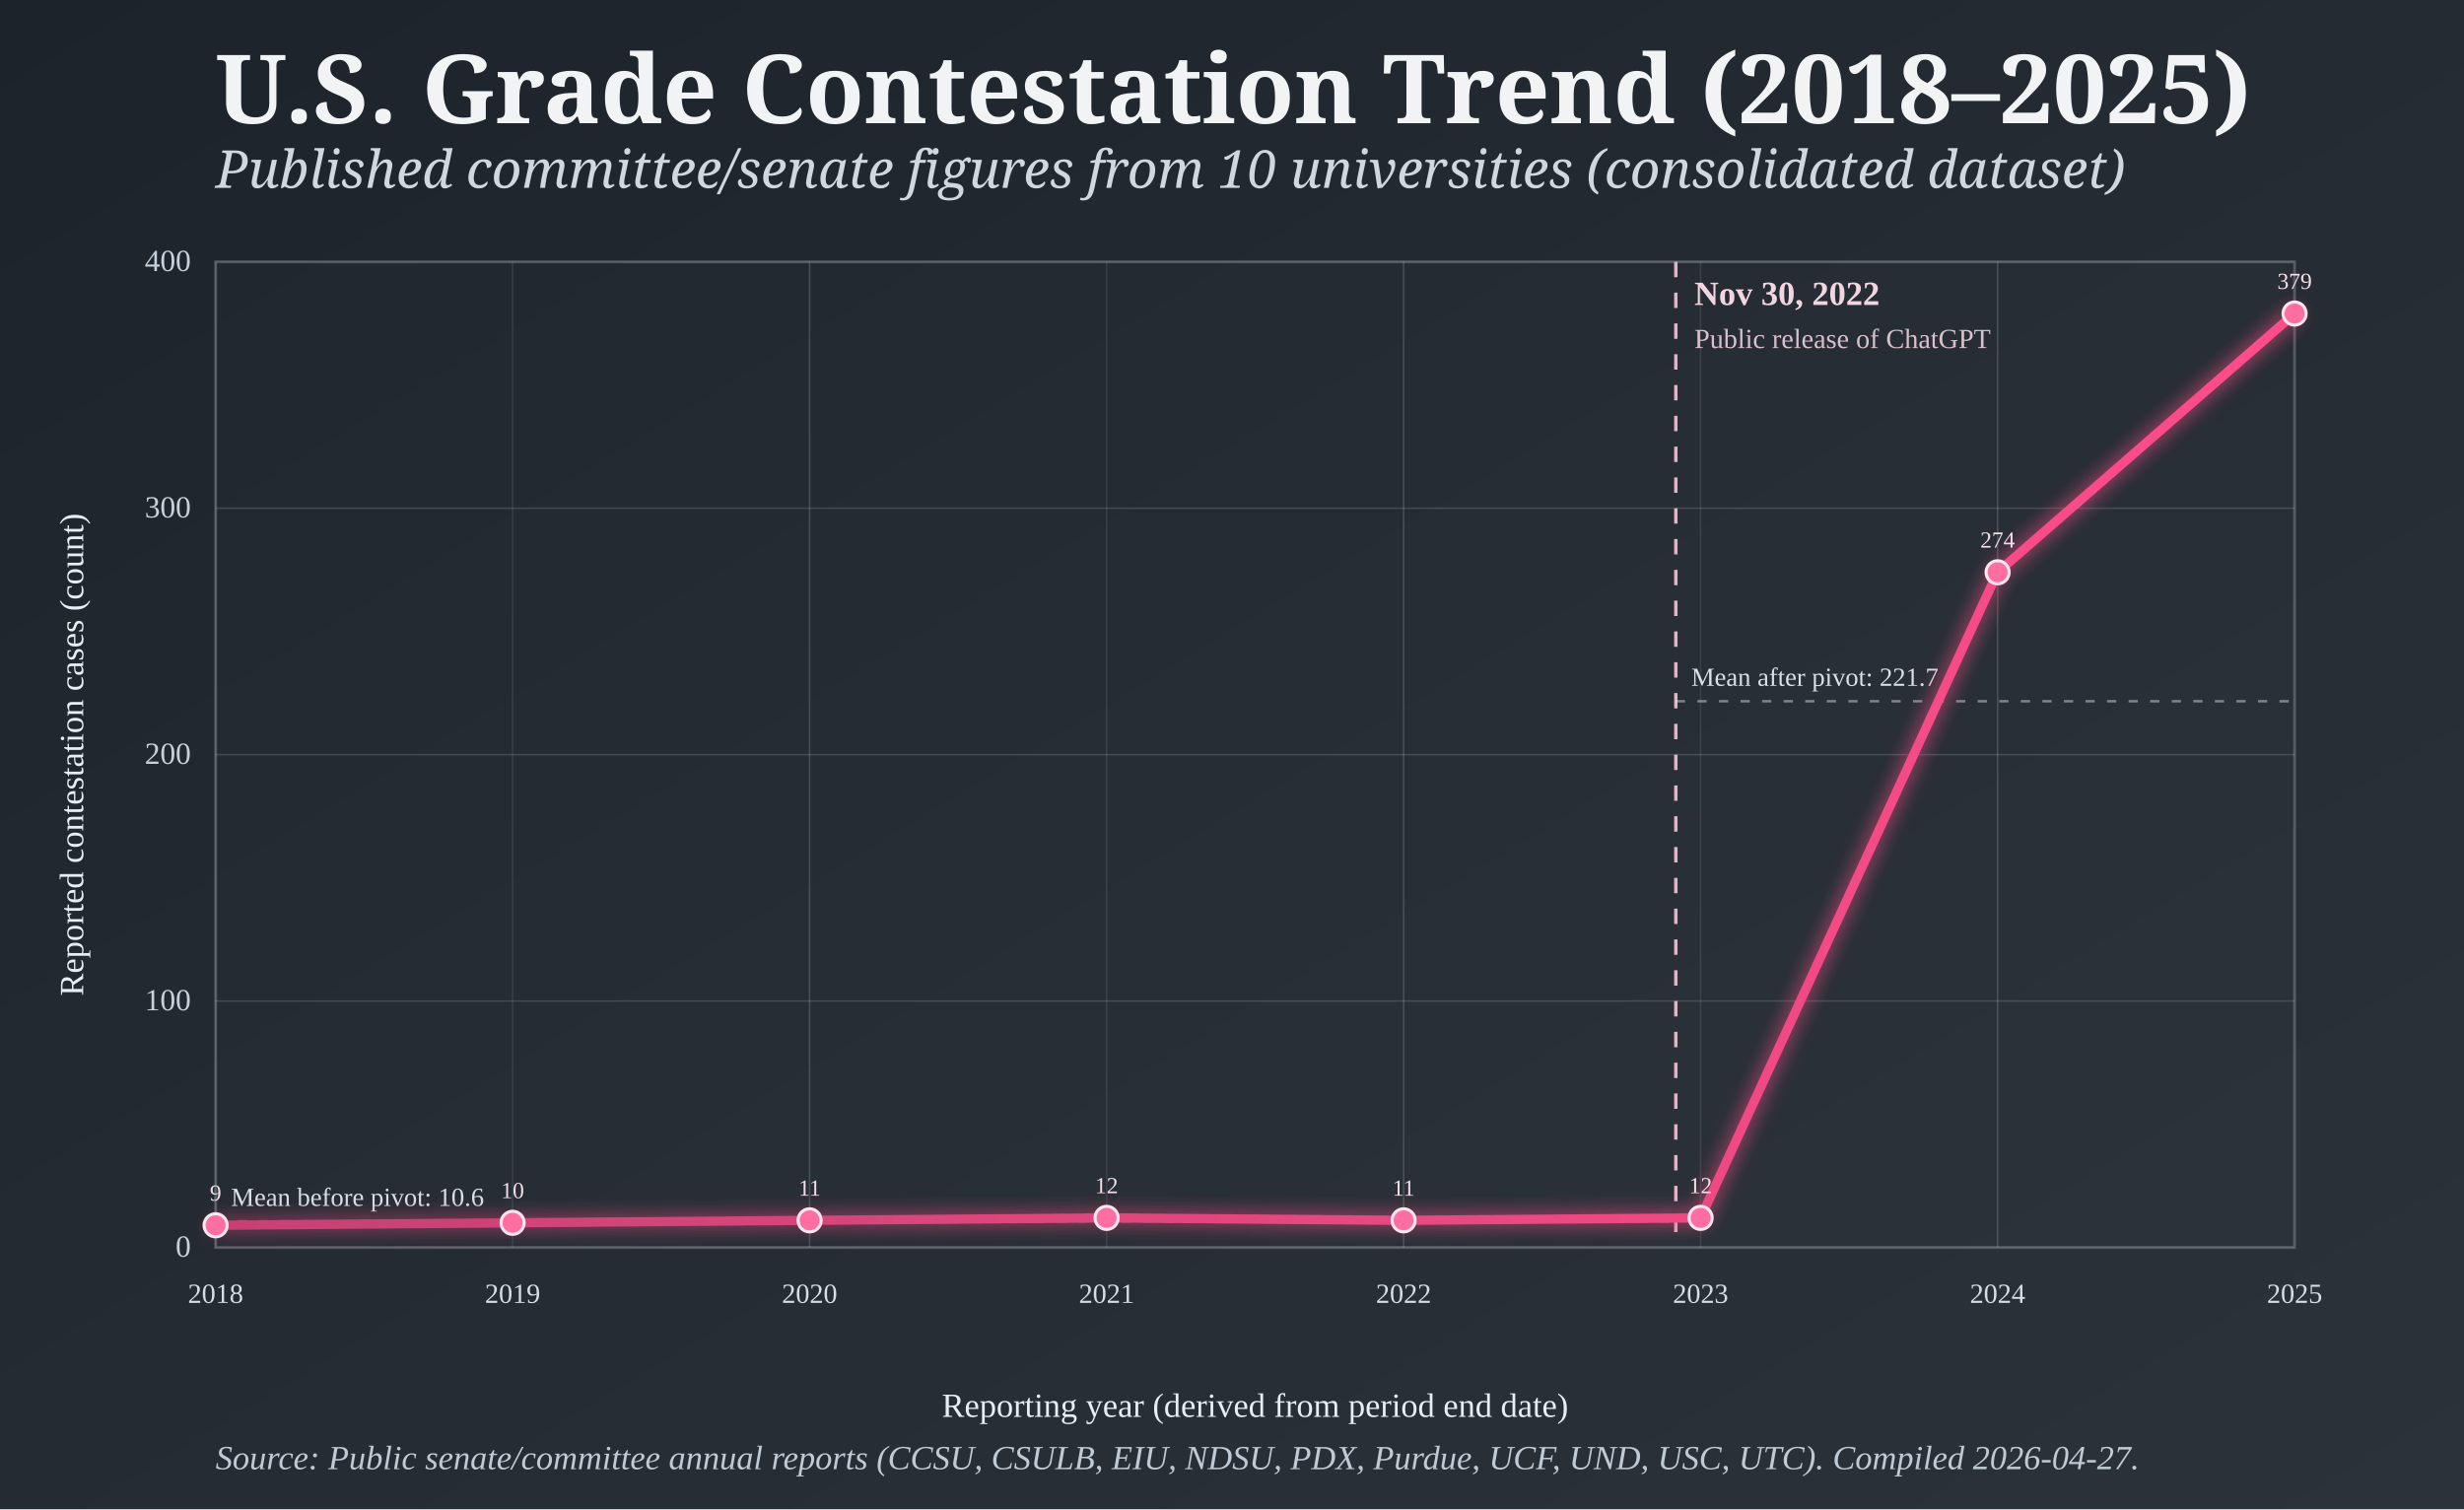
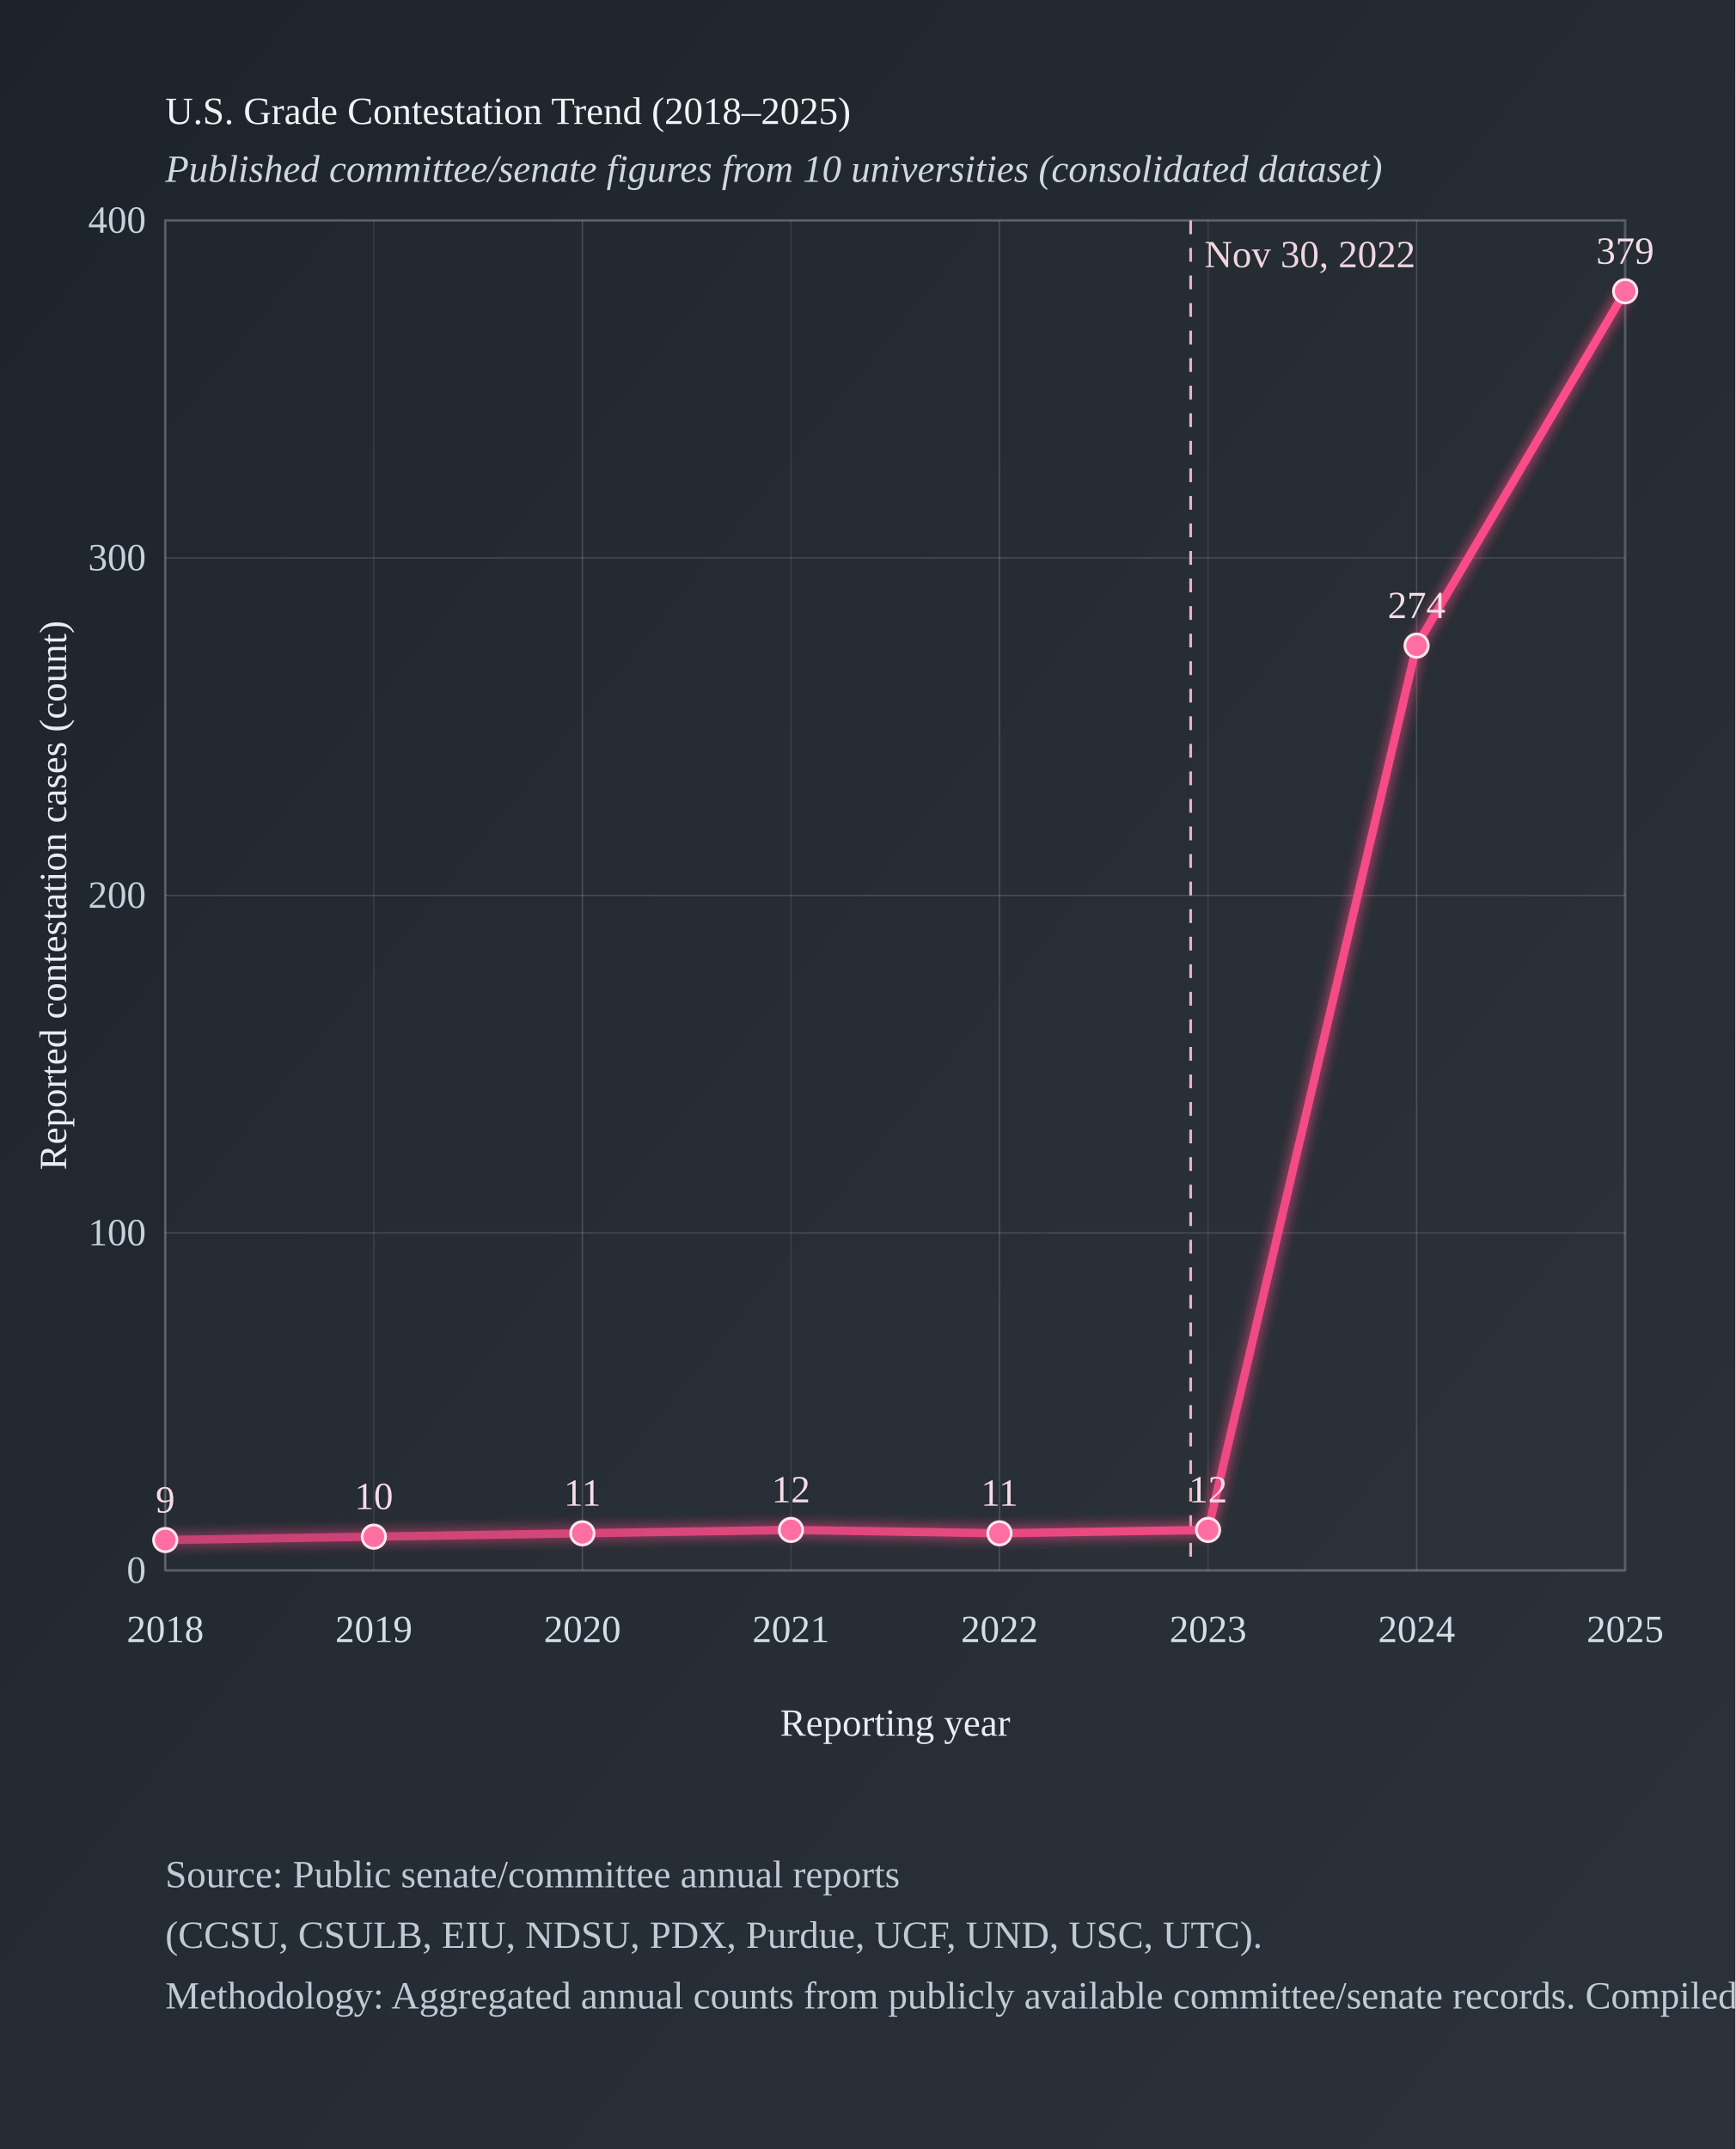
- <svg xmlns="http://www.w3.org/2000/svg" width="1600" height="980" viewBox="0 0 1600 980">
+ <svg xmlns="http://www.w3.org/2000/svg" width="1260" height="1560" viewBox="0 0 1260 1560">
  <defs>
    <linearGradient id="bg" x1="0" y1="0" x2="1" y2="1">
      <stop offset="0%" stop-color="#1D232B" />
      <stop offset="55%" stop-color="#252C33" />
      <stop offset="100%" stop-color="#2C323A" />
    </linearGradient>
    <linearGradient id="lineGrad" x1="0" y1="0" x2="1" y2="0">
      <stop offset="0%" stop-color="#C64273" />
      <stop offset="100%" stop-color="#FF4D8A" />
    </linearGradient>
    <filter id="glow" x="-30%" y="-30%" width="160%" height="160%">
-       <feGaussianBlur stdDeviation="6" result="b" />
+       <feGaussianBlur stdDeviation="5" result="b" />
      <feMerge>
        <feMergeNode in="b" />
        <feMergeNode in="SourceGraphic" />
      </feMerge>
    </filter>
  </defs>
-   <rect x="0" y="0" width="1600" height="980" fill="url(#bg)" />
-   <text x="140" y="80" fill="#F2F3F5" font-family="EB Garamond, serif" font-size="62" font-weight="600">U.S. Grade Contestation Trend (2018–2025)</text>
-   <text x="140" y="122" fill="#CFD8E1" font-family="EB Garamond, serif" font-size="34" font-style="italic">Published committee/senate figures from 10 universities (consolidated dataset)</text>
-   <rect x="140" y="170" width="1350" height="640" fill="rgba(255,255,255,0.01)" stroke="rgba(232,236,240,0.18)" stroke-width="2" />
-   <line x1="140" y1="810.00" x2="1490" y2="810.00" stroke="rgba(232,236,240,0.16)" stroke-width="1" />
-   <text x="124" y="816.00" text-anchor="end" fill="#C7D1DB" font-family="Source Sans 3, sans-serif" font-size="20">0</text>
-   <line x1="140" y1="650.00" x2="1490" y2="650.00" stroke="rgba(232,236,240,0.16)" stroke-width="1" />
-   <text x="124" y="656.00" text-anchor="end" fill="#C7D1DB" font-family="Source Sans 3, sans-serif" font-size="20">100</text>
-   <line x1="140" y1="490.00" x2="1490" y2="490.00" stroke="rgba(232,236,240,0.16)" stroke-width="1" />
-   <text x="124" y="496.00" text-anchor="end" fill="#C7D1DB" font-family="Source Sans 3, sans-serif" font-size="20">200</text>
-   <line x1="140" y1="330.00" x2="1490" y2="330.00" stroke="rgba(232,236,240,0.16)" stroke-width="1" />
-   <text x="124" y="336.00" text-anchor="end" fill="#C7D1DB" font-family="Source Sans 3, sans-serif" font-size="20">300</text>
-   <line x1="140" y1="170.00" x2="1490" y2="170.00" stroke="rgba(232,236,240,0.16)" stroke-width="1" />
-   <text x="124" y="176.00" text-anchor="end" fill="#C7D1DB" font-family="Source Sans 3, sans-serif" font-size="20">400</text>
-   <line x1="140.00" y1="170" x2="140.00" y2="810" stroke="rgba(232,236,240,0.18)" stroke-width="1" />
-   <text x="140.00" y="846" text-anchor="middle" fill="#D4DEE8" font-family="Source Sans 3, sans-serif" font-size="18">2018</text>
-   <line x1="332.86" y1="170" x2="332.86" y2="810" stroke="rgba(232,236,240,0.10)" stroke-width="1" />
-   <text x="332.86" y="846" text-anchor="middle" fill="#D4DEE8" font-family="Source Sans 3, sans-serif" font-size="18">2019</text>
-   <line x1="525.71" y1="170" x2="525.71" y2="810" stroke="rgba(232,236,240,0.18)" stroke-width="1" />
-   <text x="525.71" y="846" text-anchor="middle" fill="#D4DEE8" font-family="Source Sans 3, sans-serif" font-size="18">2020</text>
-   <line x1="718.57" y1="170" x2="718.57" y2="810" stroke="rgba(232,236,240,0.10)" stroke-width="1" />
-   <text x="718.57" y="846" text-anchor="middle" fill="#D4DEE8" font-family="Source Sans 3, sans-serif" font-size="18">2021</text>
-   <line x1="911.43" y1="170" x2="911.43" y2="810" stroke="rgba(232,236,240,0.18)" stroke-width="1" />
-   <text x="911.43" y="846" text-anchor="middle" fill="#D4DEE8" font-family="Source Sans 3, sans-serif" font-size="18">2022</text>
-   <line x1="1104.29" y1="170" x2="1104.29" y2="810" stroke="rgba(232,236,240,0.10)" stroke-width="1" />
-   <text x="1104.29" y="846" text-anchor="middle" fill="#D4DEE8" font-family="Source Sans 3, sans-serif" font-size="18">2023</text>
-   <line x1="1297.14" y1="170" x2="1297.14" y2="810" stroke="rgba(232,236,240,0.18)" stroke-width="1" />
-   <text x="1297.14" y="846" text-anchor="middle" fill="#D4DEE8" font-family="Source Sans 3, sans-serif" font-size="18">2024</text>
-   <line x1="1490.00" y1="170" x2="1490.00" y2="810" stroke="rgba(232,236,240,0.10)" stroke-width="1" />
-   <text x="1490.00" y="846" text-anchor="middle" fill="#D4DEE8" font-family="Source Sans 3, sans-serif" font-size="18">2025</text>
-   <line x1="1088.21" y1="170" x2="1088.21" y2="810" stroke="#EAB0C4" stroke-width="2.2" stroke-dasharray="10 10" />
-   <text x="1100.21" y="198" fill="#F2D5DF" font-family="Source Sans 3, sans-serif" font-size="22" font-weight="600">Nov 30, 2022</text>
-   <text x="1100.21" y="226" fill="#D9C1CB" font-family="Source Sans 3, sans-serif" font-size="18">Public release of ChatGPT</text>
-   <line x1="140" y1="793.04" x2="1088.214" y2="793.04" stroke="rgba(232,236,240,0.45)" stroke-width="1.6" stroke-dasharray="6 8" />
-   <line x1="1088.214" y1="455.33" x2="1490" y2="455.33" stroke="rgba(232,236,240,0.45)" stroke-width="1.6" stroke-dasharray="6 8" />
-   <text x="150" y="783.04" fill="#D8E0E8" font-family="Source Sans 3, sans-serif" font-size="17">Mean before pivot: 10.6</text>
-   <text x="1098.21" y="445.33" fill="#D8E0E8" font-family="Source Sans 3, sans-serif" font-size="17">Mean after pivot: 221.7</text>
-   <path d="M 140.00 795.60 L 332.86 794.00 L 525.71 792.40 L 718.57 790.80 L 911.43 792.40 L 1104.29 790.80 L 1297.14 371.60 L 1490.00 203.60" fill="none" stroke="url(#lineGrad)" stroke-width="6" stroke-linecap="round" stroke-linejoin="round" filter="url(#glow)" />
-   <circle cx="140.00" cy="795.60" r="7.5" fill="#FF6EA0" stroke="#FDE6EF" stroke-width="2" />
-   <text x="140.00" y="779.60" text-anchor="middle" fill="#F5DCE6" font-family="Source Sans 3, sans-serif" font-size="15">9</text>
-   <circle cx="332.86" cy="794.00" r="7.5" fill="#FF6EA0" stroke="#FDE6EF" stroke-width="2" />
-   <text x="332.86" y="778.00" text-anchor="middle" fill="#F5DCE6" font-family="Source Sans 3, sans-serif" font-size="15">10</text>
-   <circle cx="525.71" cy="792.40" r="7.5" fill="#FF6EA0" stroke="#FDE6EF" stroke-width="2" />
-   <text x="525.71" y="776.40" text-anchor="middle" fill="#F5DCE6" font-family="Source Sans 3, sans-serif" font-size="15">11</text>
-   <circle cx="718.57" cy="790.80" r="7.5" fill="#FF6EA0" stroke="#FDE6EF" stroke-width="2" />
-   <text x="718.57" y="774.80" text-anchor="middle" fill="#F5DCE6" font-family="Source Sans 3, sans-serif" font-size="15">12</text>
-   <circle cx="911.43" cy="792.40" r="7.5" fill="#FF6EA0" stroke="#FDE6EF" stroke-width="2" />
-   <text x="911.43" y="776.40" text-anchor="middle" fill="#F5DCE6" font-family="Source Sans 3, sans-serif" font-size="15">11</text>
-   <circle cx="1104.29" cy="790.80" r="7.5" fill="#FF6EA0" stroke="#FDE6EF" stroke-width="2" />
-   <text x="1104.29" y="774.80" text-anchor="middle" fill="#F5DCE6" font-family="Source Sans 3, sans-serif" font-size="15">12</text>
-   <circle cx="1297.14" cy="371.60" r="7.5" fill="#FF6EA0" stroke="#FDE6EF" stroke-width="2" />
-   <text x="1297.14" y="355.60" text-anchor="middle" fill="#F5DCE6" font-family="Source Sans 3, sans-serif" font-size="15">274</text>
-   <circle cx="1490.00" cy="203.60" r="7.5" fill="#FF6EA0" stroke="#FDE6EF" stroke-width="2" />
-   <text x="1490.00" y="187.60" text-anchor="middle" fill="#F5DCE6" font-family="Source Sans 3, sans-serif" font-size="15">379</text>
-   <text x="815.00" y="920" text-anchor="middle" fill="#E6EDF3" font-family="Source Sans 3, sans-serif" font-size="22">Reporting year (derived from period end date)</text>
-   <text x="54" y="490.00" text-anchor="middle" transform="rotate(-90 54 490.00)" fill="#E6EDF3" font-family="Source Sans 3, sans-serif" font-size="22">Reported contestation cases (count)</text>
-   <text x="140" y="954" fill="#BFCAD5" font-family="Source Sans 3, sans-serif" font-size="22" font-style="italic">Source: Public senate/committee annual reports (CCSU, CSULB, EIU, NDSU, PDX, Purdue, UCF, UND, USC, UTC). Compiled 2026-04-27.</text>
+   <rect x="0" y="0" width="1260" height="1560" fill="url(#bg)" />
+   <text x="120" y="90" fill="#F2F3F5" font-family="Source Sans 3, sans-serif" font-size="28">U.S. Grade Contestation Trend (2018–2025)</text>
+   <text x="120" y="132" fill="#CFD8E1" font-family="Source Sans 3, sans-serif" font-size="28" font-style="italic">Published committee/senate figures from 10 universities (consolidated dataset)</text>
+   <rect x="120" y="160" width="1060" height="980" fill="rgba(255,255,255,0.01)" stroke="rgba(232,236,240,0.18)" stroke-width="2" />
+   <line x1="120" y1="1140.00" x2="1180" y2="1140.00" stroke="rgba(232,236,240,0.16)" stroke-width="1" />
+   <text x="106" y="1149.00" text-anchor="end" fill="#C7D1DB" font-family="Source Sans 3, sans-serif" font-size="28">0</text>
+   <line x1="120" y1="895.00" x2="1180" y2="895.00" stroke="rgba(232,236,240,0.16)" stroke-width="1" />
+   <text x="106" y="904.00" text-anchor="end" fill="#C7D1DB" font-family="Source Sans 3, sans-serif" font-size="28">100</text>
+   <line x1="120" y1="650.00" x2="1180" y2="650.00" stroke="rgba(232,236,240,0.16)" stroke-width="1" />
+   <text x="106" y="659.00" text-anchor="end" fill="#C7D1DB" font-family="Source Sans 3, sans-serif" font-size="28">200</text>
+   <line x1="120" y1="405.00" x2="1180" y2="405.00" stroke="rgba(232,236,240,0.16)" stroke-width="1" />
+   <text x="106" y="414.00" text-anchor="end" fill="#C7D1DB" font-family="Source Sans 3, sans-serif" font-size="28">300</text>
+   <line x1="120" y1="160.00" x2="1180" y2="160.00" stroke="rgba(232,236,240,0.16)" stroke-width="1" />
+   <text x="106" y="169.00" text-anchor="end" fill="#C7D1DB" font-family="Source Sans 3, sans-serif" font-size="28">400</text>
+   <line x1="120.00" y1="160" x2="120.00" y2="1140" stroke="rgba(232,236,240,0.18)" stroke-width="1" />
+   <text x="120.00" y="1192" text-anchor="middle" fill="#D4DEE8" font-family="Source Sans 3, sans-serif" font-size="28">2018</text>
+   <line x1="271.43" y1="160" x2="271.43" y2="1140" stroke="rgba(232,236,240,0.10)" stroke-width="1" />
+   <text x="271.43" y="1192" text-anchor="middle" fill="#D4DEE8" font-family="Source Sans 3, sans-serif" font-size="28">2019</text>
+   <line x1="422.86" y1="160" x2="422.86" y2="1140" stroke="rgba(232,236,240,0.18)" stroke-width="1" />
+   <text x="422.86" y="1192" text-anchor="middle" fill="#D4DEE8" font-family="Source Sans 3, sans-serif" font-size="28">2020</text>
+   <line x1="574.29" y1="160" x2="574.29" y2="1140" stroke="rgba(232,236,240,0.10)" stroke-width="1" />
+   <text x="574.29" y="1192" text-anchor="middle" fill="#D4DEE8" font-family="Source Sans 3, sans-serif" font-size="28">2021</text>
+   <line x1="725.71" y1="160" x2="725.71" y2="1140" stroke="rgba(232,236,240,0.18)" stroke-width="1" />
+   <text x="725.71" y="1192" text-anchor="middle" fill="#D4DEE8" font-family="Source Sans 3, sans-serif" font-size="28">2022</text>
+   <line x1="877.14" y1="160" x2="877.14" y2="1140" stroke="rgba(232,236,240,0.10)" stroke-width="1" />
+   <text x="877.14" y="1192" text-anchor="middle" fill="#D4DEE8" font-family="Source Sans 3, sans-serif" font-size="28">2023</text>
+   <line x1="1028.57" y1="160" x2="1028.57" y2="1140" stroke="rgba(232,236,240,0.18)" stroke-width="1" />
+   <text x="1028.57" y="1192" text-anchor="middle" fill="#D4DEE8" font-family="Source Sans 3, sans-serif" font-size="28">2024</text>
+   <line x1="1180.00" y1="160" x2="1180.00" y2="1140" stroke="rgba(232,236,240,0.10)" stroke-width="1" />
+   <text x="1180.00" y="1192" text-anchor="middle" fill="#D4DEE8" font-family="Source Sans 3, sans-serif" font-size="28">2025</text>
+   <line x1="864.52" y1="160" x2="864.52" y2="1140" stroke="#EAB0C4" stroke-width="2" stroke-dasharray="10 10" />
+   <text x="874.52" y="194" fill="#F2D5DF" font-family="Source Sans 3, sans-serif" font-size="28">Nov 30, 2022</text>
+   <path d="M 120.00 1117.95 L 271.43 1115.50 L 422.86 1113.05 L 574.29 1110.60 L 725.71 1113.05 L 877.14 1110.60 L 1028.57 468.70 L 1180.00 211.45" fill="none" stroke="url(#lineGrad)" stroke-width="6" stroke-linecap="round" stroke-linejoin="round" filter="url(#glow)" />
+   <circle cx="120.00" cy="1117.95" r="8.5" fill="#FF6EA0" stroke="#FDE6EF" stroke-width="2" />
+   <text x="120.00" y="1097.95" text-anchor="middle" fill="#F5DCE6" font-family="Source Sans 3, sans-serif" font-size="28">9</text>
+   <circle cx="271.43" cy="1115.50" r="8.5" fill="#FF6EA0" stroke="#FDE6EF" stroke-width="2" />
+   <text x="271.43" y="1095.50" text-anchor="middle" fill="#F5DCE6" font-family="Source Sans 3, sans-serif" font-size="28">10</text>
+   <circle cx="422.86" cy="1113.05" r="8.5" fill="#FF6EA0" stroke="#FDE6EF" stroke-width="2" />
+   <text x="422.86" y="1093.05" text-anchor="middle" fill="#F5DCE6" font-family="Source Sans 3, sans-serif" font-size="28">11</text>
+   <circle cx="574.29" cy="1110.60" r="8.5" fill="#FF6EA0" stroke="#FDE6EF" stroke-width="2" />
+   <text x="574.29" y="1090.60" text-anchor="middle" fill="#F5DCE6" font-family="Source Sans 3, sans-serif" font-size="28">12</text>
+   <circle cx="725.71" cy="1113.05" r="8.5" fill="#FF6EA0" stroke="#FDE6EF" stroke-width="2" />
+   <text x="725.71" y="1093.05" text-anchor="middle" fill="#F5DCE6" font-family="Source Sans 3, sans-serif" font-size="28">11</text>
+   <circle cx="877.14" cy="1110.60" r="8.5" fill="#FF6EA0" stroke="#FDE6EF" stroke-width="2" />
+   <text x="877.14" y="1090.60" text-anchor="middle" fill="#F5DCE6" font-family="Source Sans 3, sans-serif" font-size="28">12</text>
+   <circle cx="1028.57" cy="468.70" r="8.5" fill="#FF6EA0" stroke="#FDE6EF" stroke-width="2" />
+   <text x="1028.57" y="448.70" text-anchor="middle" fill="#F5DCE6" font-family="Source Sans 3, sans-serif" font-size="28">274</text>
+   <circle cx="1180.00" cy="211.45" r="8.5" fill="#FF6EA0" stroke="#FDE6EF" stroke-width="2" />
+   <text x="1180.00" y="191.45" text-anchor="middle" fill="#F5DCE6" font-family="Source Sans 3, sans-serif" font-size="28">379</text>
+   <text x="650.00" y="1260" text-anchor="middle" fill="#E6EDF3" font-family="Source Sans 3, sans-serif" font-size="28">Reporting year</text>
+   <text x="48" y="650.00" text-anchor="middle" transform="rotate(-90 48 650.00)" fill="#E6EDF3" font-family="Source Sans 3, sans-serif" font-size="28">Reported contestation cases (count)</text>
+   <text x="120" y="1370" fill="#BFCAD5" font-family="Source Sans 3, sans-serif" font-size="28" font-weight="500">Source: Public senate/committee annual reports</text>
+   <text x="120" y="1414" fill="#BFCAD5" font-family="Source Sans 3, sans-serif" font-size="28" font-weight="500">(CCSU, CSULB, EIU, NDSU, PDX, Purdue, UCF, UND, USC, UTC).</text>
+   <text x="120" y="1458" fill="#BFCAD5" font-family="Source Sans 3, sans-serif" font-size="28" font-weight="500">Methodology: Aggregated annual counts from publicly available committee/senate records. Compiled 2026-04-27.</text>
</svg>
